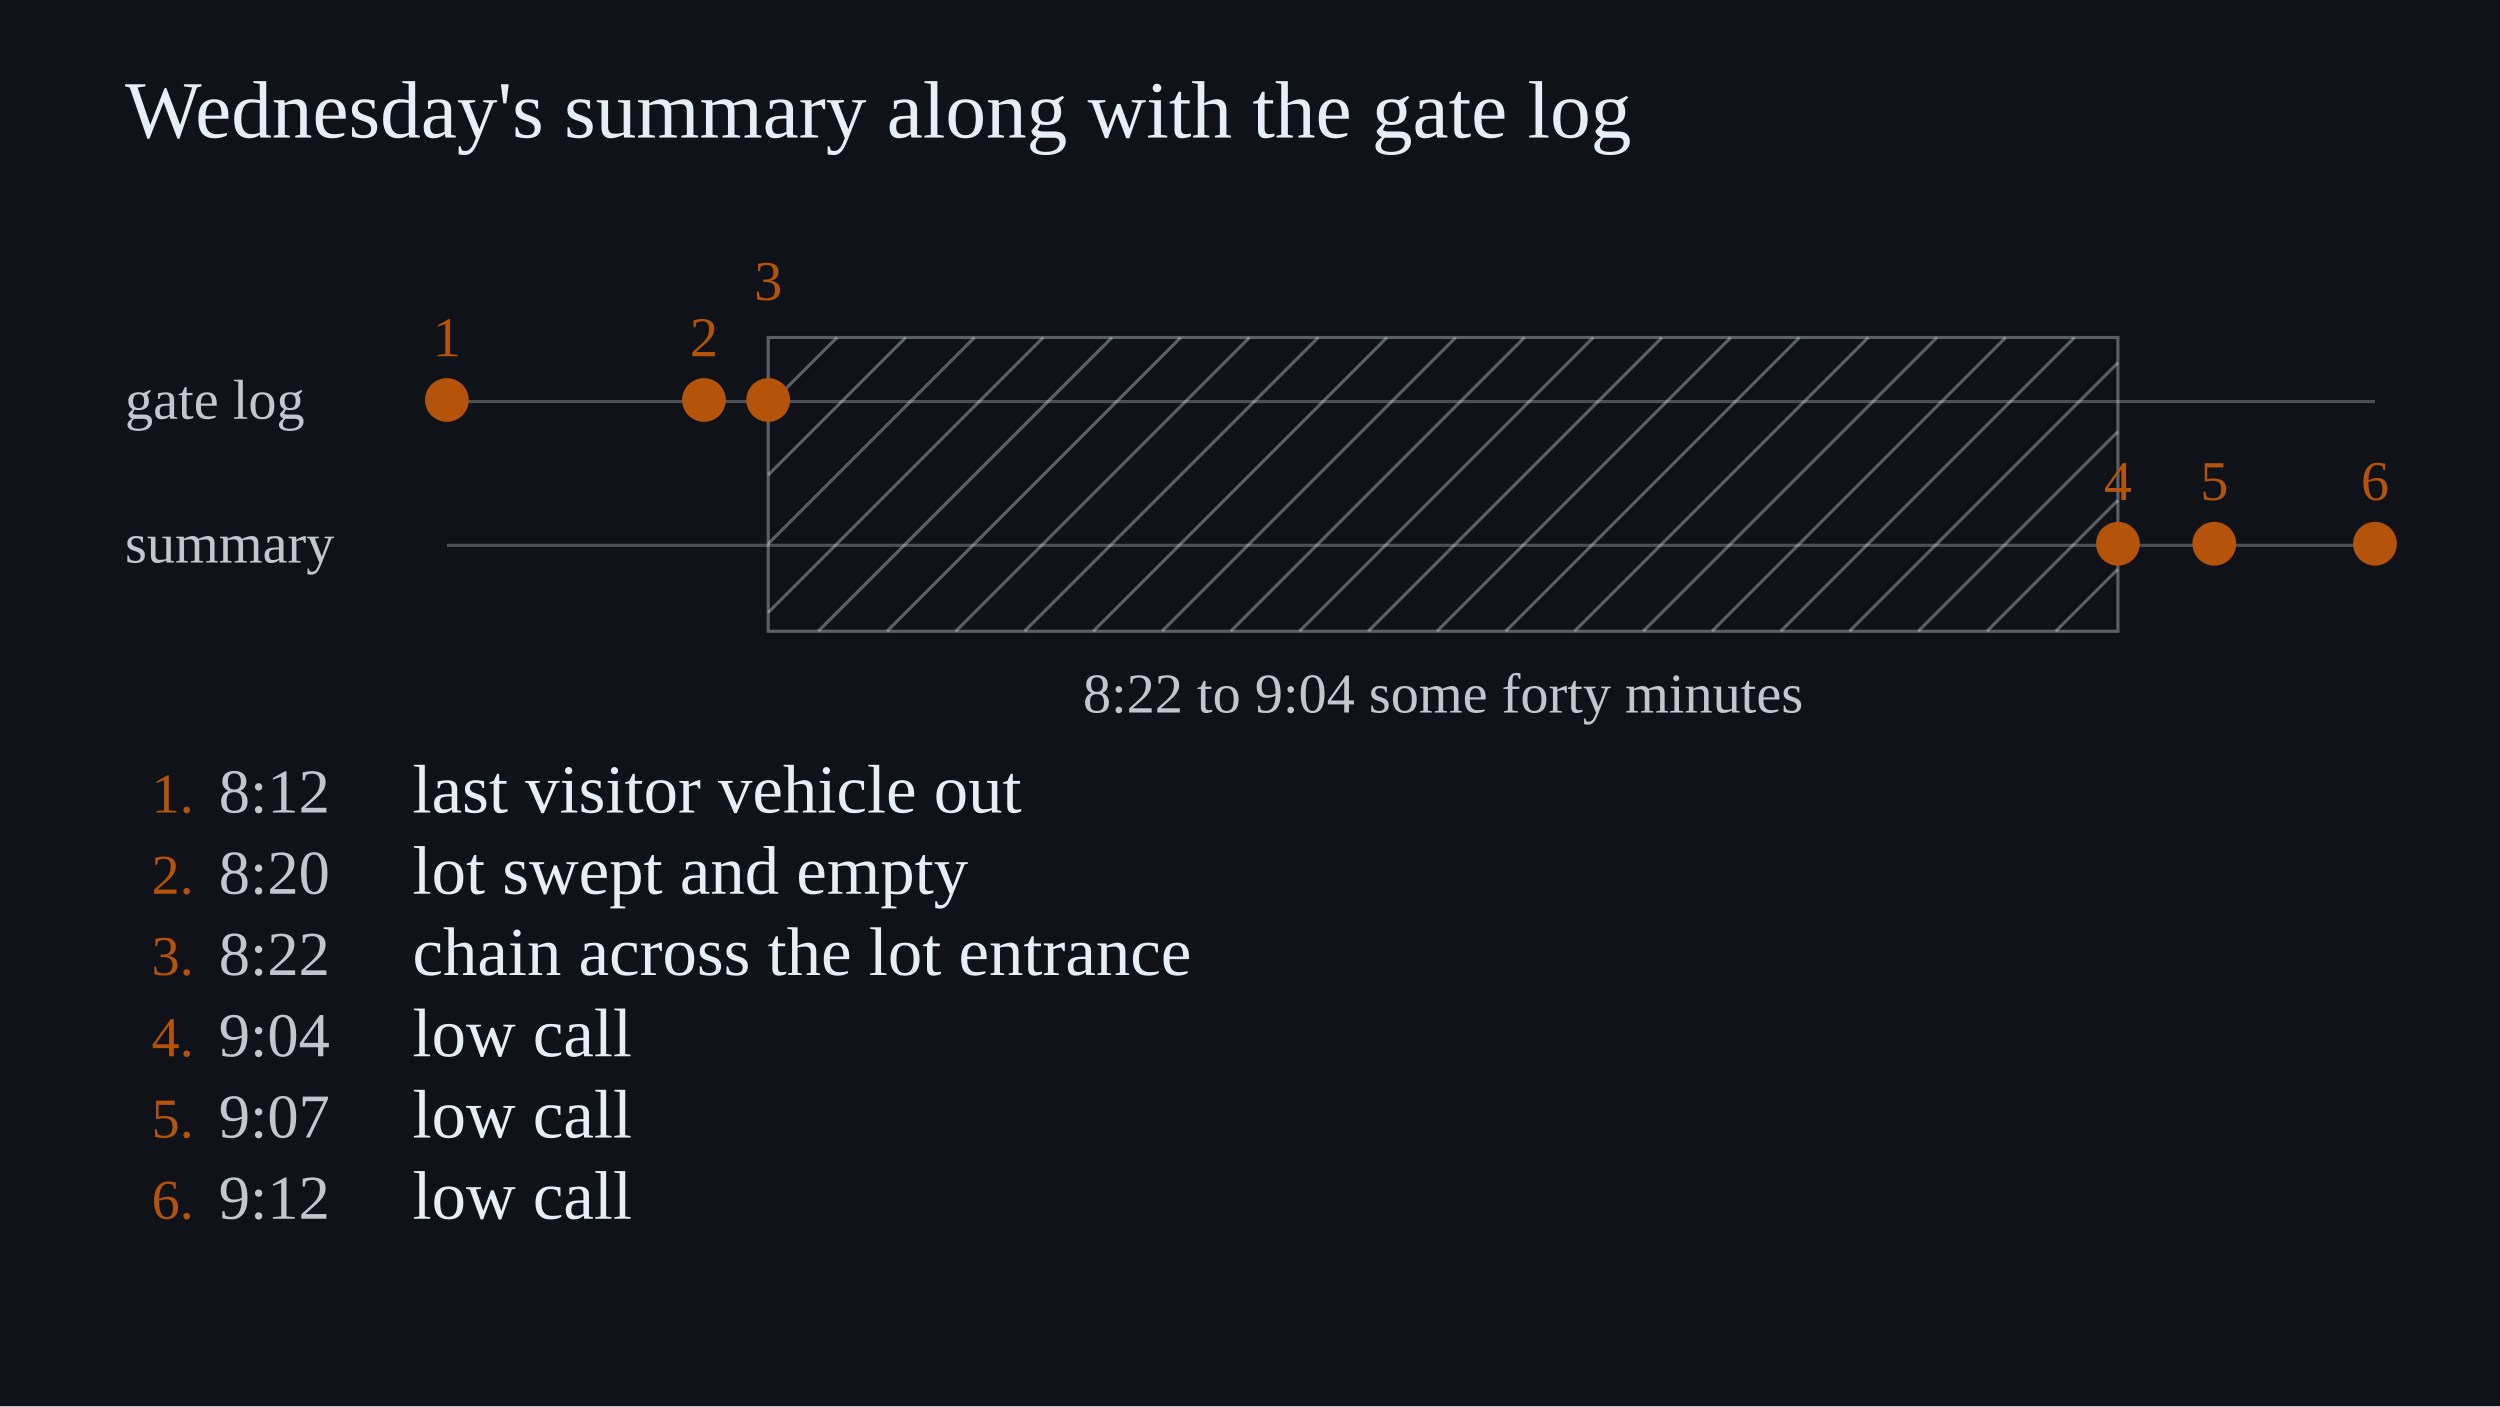
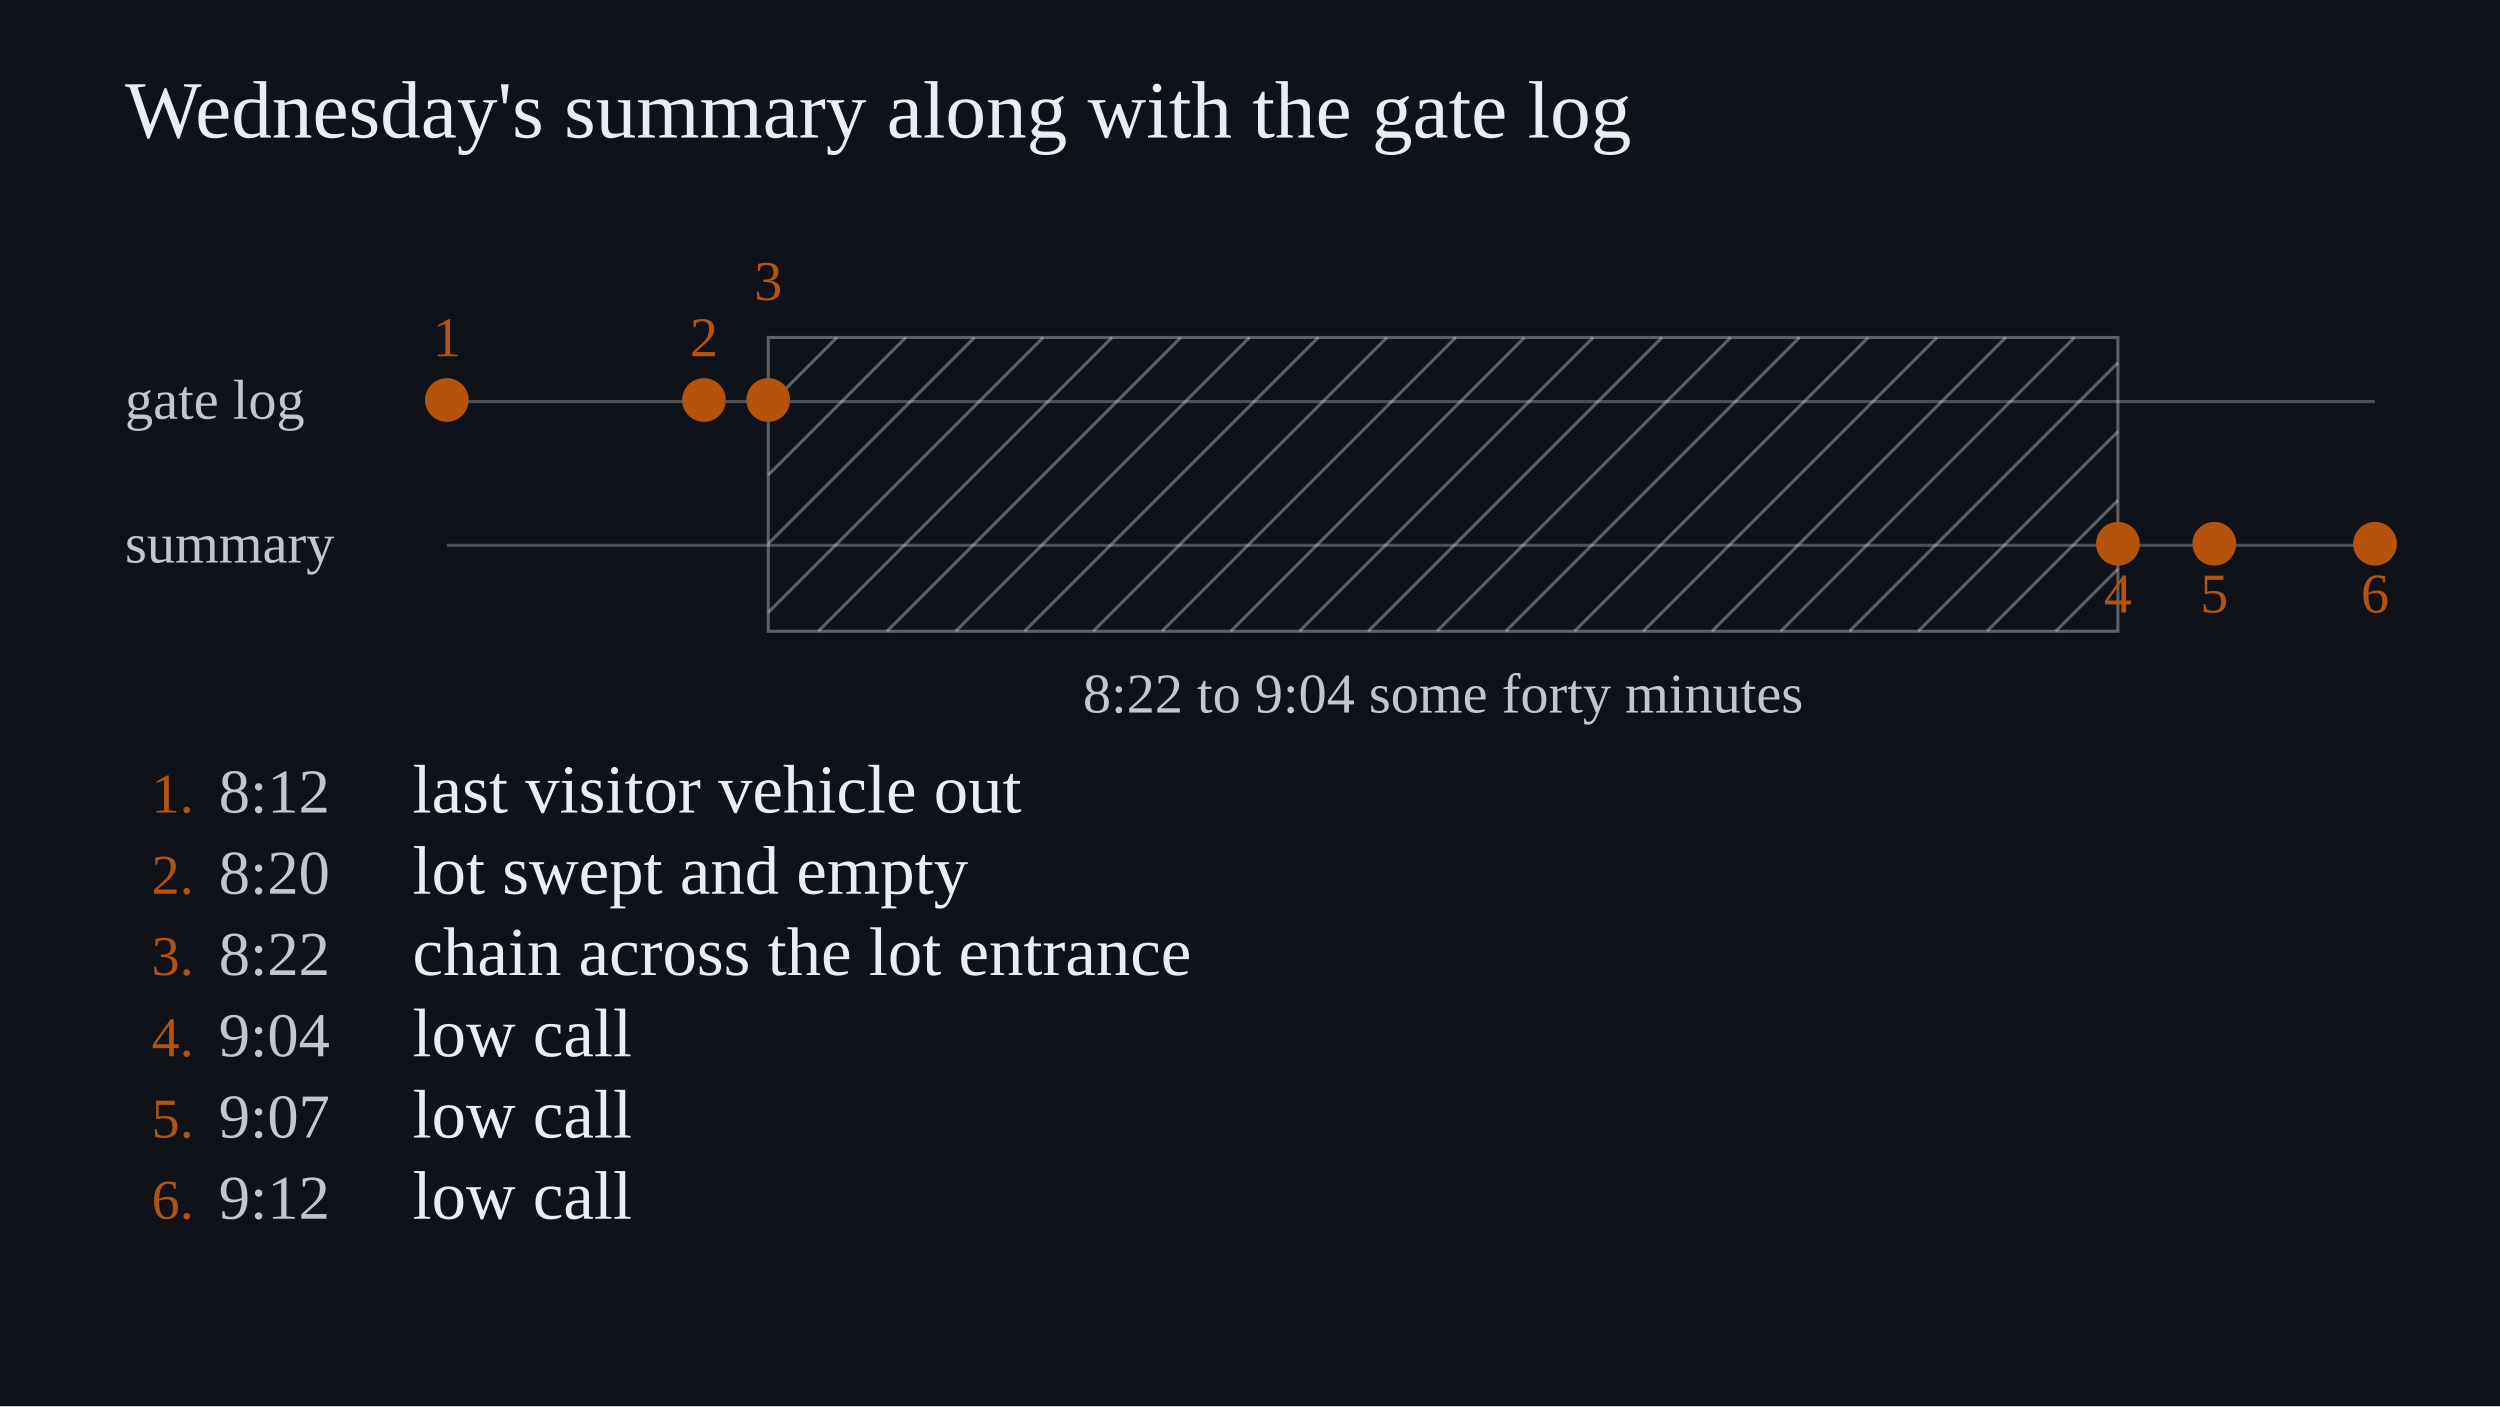
<svg xmlns="http://www.w3.org/2000/svg" width="800" height="450" viewBox="0 0 800 450" role="img">
  <rect x="0" y="0" width="800" height="450" fill="#0f1218" />
  <text x="40" y="44" font-size="26" fill="#e8eef7">Wednesday's summary along with the gate log</text>
  <rect x="245.83" y="108" width="431.9" height="94" fill="none" stroke="rgba(232,238,247,0.35)" stroke-width="1" data-gap="some forty minutes" />
  <line x1="267.83" y1="108" x2="245.83" y2="130" stroke="rgba(232,238,247,0.35)" stroke-width="1" />
  <line x1="289.83" y1="108" x2="245.83" y2="152" stroke="rgba(232,238,247,0.35)" stroke-width="1" />
  <line x1="311.83" y1="108" x2="245.83" y2="174" stroke="rgba(232,238,247,0.35)" stroke-width="1" />
  <line x1="333.83" y1="108" x2="245.83" y2="196" stroke="rgba(232,238,247,0.35)" stroke-width="1" />
  <line x1="355.83" y1="108" x2="261.83" y2="202" stroke="rgba(232,238,247,0.35)" stroke-width="1" />
  <line x1="377.83" y1="108" x2="283.83" y2="202" stroke="rgba(232,238,247,0.35)" stroke-width="1" />
  <line x1="399.83" y1="108" x2="305.83" y2="202" stroke="rgba(232,238,247,0.35)" stroke-width="1" />
  <line x1="421.83" y1="108" x2="327.83" y2="202" stroke="rgba(232,238,247,0.35)" stroke-width="1" />
  <line x1="443.83" y1="108" x2="349.83" y2="202" stroke="rgba(232,238,247,0.35)" stroke-width="1" />
  <line x1="465.83" y1="108" x2="371.83" y2="202" stroke="rgba(232,238,247,0.35)" stroke-width="1" />
  <line x1="487.83" y1="108" x2="393.83" y2="202" stroke="rgba(232,238,247,0.35)" stroke-width="1" />
  <line x1="509.83" y1="108" x2="415.83" y2="202" stroke="rgba(232,238,247,0.35)" stroke-width="1" />
  <line x1="531.83" y1="108" x2="437.83" y2="202" stroke="rgba(232,238,247,0.35)" stroke-width="1" />
  <line x1="553.83" y1="108" x2="459.83" y2="202" stroke="rgba(232,238,247,0.35)" stroke-width="1" />
  <line x1="575.83" y1="108" x2="481.83" y2="202" stroke="rgba(232,238,247,0.35)" stroke-width="1" />
  <line x1="597.83" y1="108" x2="503.83" y2="202" stroke="rgba(232,238,247,0.35)" stroke-width="1" />
  <line x1="619.83" y1="108" x2="525.83" y2="202" stroke="rgba(232,238,247,0.35)" stroke-width="1" />
  <line x1="641.83" y1="108" x2="547.83" y2="202" stroke="rgba(232,238,247,0.35)" stroke-width="1" />
  <line x1="663.83" y1="108" x2="569.83" y2="202" stroke="rgba(232,238,247,0.35)" stroke-width="1" />
  <line x1="677.73" y1="116.1" x2="591.83" y2="202" stroke="rgba(232,238,247,0.35)" stroke-width="1" />
  <line x1="677.73" y1="138.1" x2="613.83" y2="202" stroke="rgba(232,238,247,0.35)" stroke-width="1" />
  <line x1="677.73" y1="160.1" x2="635.83" y2="202" stroke="rgba(232,238,247,0.35)" stroke-width="1" />
  <line x1="677.73" y1="182.1" x2="657.83" y2="202" stroke="rgba(232,238,247,0.35)" stroke-width="1" />
  <text x="40" y="134" font-size="18" fill="#e8eef7" fill-opacity="0.82">gate log</text>
  <line x1="143" y1="128.5" x2="760" y2="128.5" stroke="rgba(232,238,247,0.28)" stroke-width="1" />
  <text x="40" y="180" font-size="18" fill="#e8eef7" fill-opacity="0.82">summary</text>
  <line x1="143" y1="174.5" x2="760" y2="174.5" stroke="rgba(232,238,247,0.28)" stroke-width="1" />
  <circle cx="143" cy="128" r="7" fill="#b45309" />
  <text x="143" y="114" font-size="18" fill="#b45309" text-anchor="middle">1</text>
  <circle cx="225.27" cy="128" r="7" fill="#b45309" />
  <text x="225.27" y="114" font-size="18" fill="#b45309" text-anchor="middle">2</text>
  <circle cx="245.83" cy="128" r="7" fill="#b45309" />
  <text x="245.83" y="96" font-size="18" fill="#b45309" text-anchor="middle">3</text>
  <circle cx="677.73" cy="174" r="7" fill="#b45309" />
-   <text x="677.73" y="160" font-size="18" fill="#b45309" text-anchor="middle">4</text>
+   <text x="677.73" y="196" font-size="18" fill="#b45309" text-anchor="middle">4</text>
  <circle cx="708.58" cy="174" r="7" fill="#b45309" />
-   <text x="708.58" y="160" font-size="18" fill="#b45309" text-anchor="middle">5</text>
+   <text x="708.58" y="196" font-size="18" fill="#b45309" text-anchor="middle">5</text>
  <circle cx="760" cy="174" r="7" fill="#b45309" />
-   <text x="760" y="160" font-size="18" fill="#b45309" text-anchor="middle">6</text>
+   <text x="760" y="196" font-size="18" fill="#b45309" text-anchor="middle">6</text>
  <text x="461.78" y="228" font-size="18" fill="#e8eef7" text-anchor="middle" fill-opacity="0.82">8:22 to 9:04  some forty minutes</text>
  <text x="62" y="260" font-size="18" fill="#b45309" text-anchor="end">1.</text>
  <text x="70" y="260" font-size="20" fill="#e8eef7" fill-opacity="0.82">8:12</text>
  <text x="132" y="260" font-size="22" fill="#e8eef7">last visitor vehicle out</text>
  <text x="62" y="286" font-size="18" fill="#b45309" text-anchor="end">2.</text>
  <text x="70" y="286" font-size="20" fill="#e8eef7" fill-opacity="0.82">8:20</text>
  <text x="132" y="286" font-size="22" fill="#e8eef7">lot swept and empty</text>
  <text x="62" y="312" font-size="18" fill="#b45309" text-anchor="end">3.</text>
  <text x="70" y="312" font-size="20" fill="#e8eef7" fill-opacity="0.82">8:22</text>
  <text x="132" y="312" font-size="22" fill="#e8eef7">chain across the lot entrance</text>
  <text x="62" y="338" font-size="18" fill="#b45309" text-anchor="end">4.</text>
  <text x="70" y="338" font-size="20" fill="#e8eef7" fill-opacity="0.82">9:04</text>
  <text x="132" y="338" font-size="22" fill="#e8eef7">low call</text>
  <text x="62" y="364" font-size="18" fill="#b45309" text-anchor="end">5.</text>
  <text x="70" y="364" font-size="20" fill="#e8eef7" fill-opacity="0.82">9:07</text>
  <text x="132" y="364" font-size="22" fill="#e8eef7">low call</text>
  <text x="62" y="390" font-size="18" fill="#b45309" text-anchor="end">6.</text>
  <text x="70" y="390" font-size="20" fill="#e8eef7" fill-opacity="0.82">9:12</text>
  <text x="132" y="390" font-size="22" fill="#e8eef7">low call</text>
</svg>
